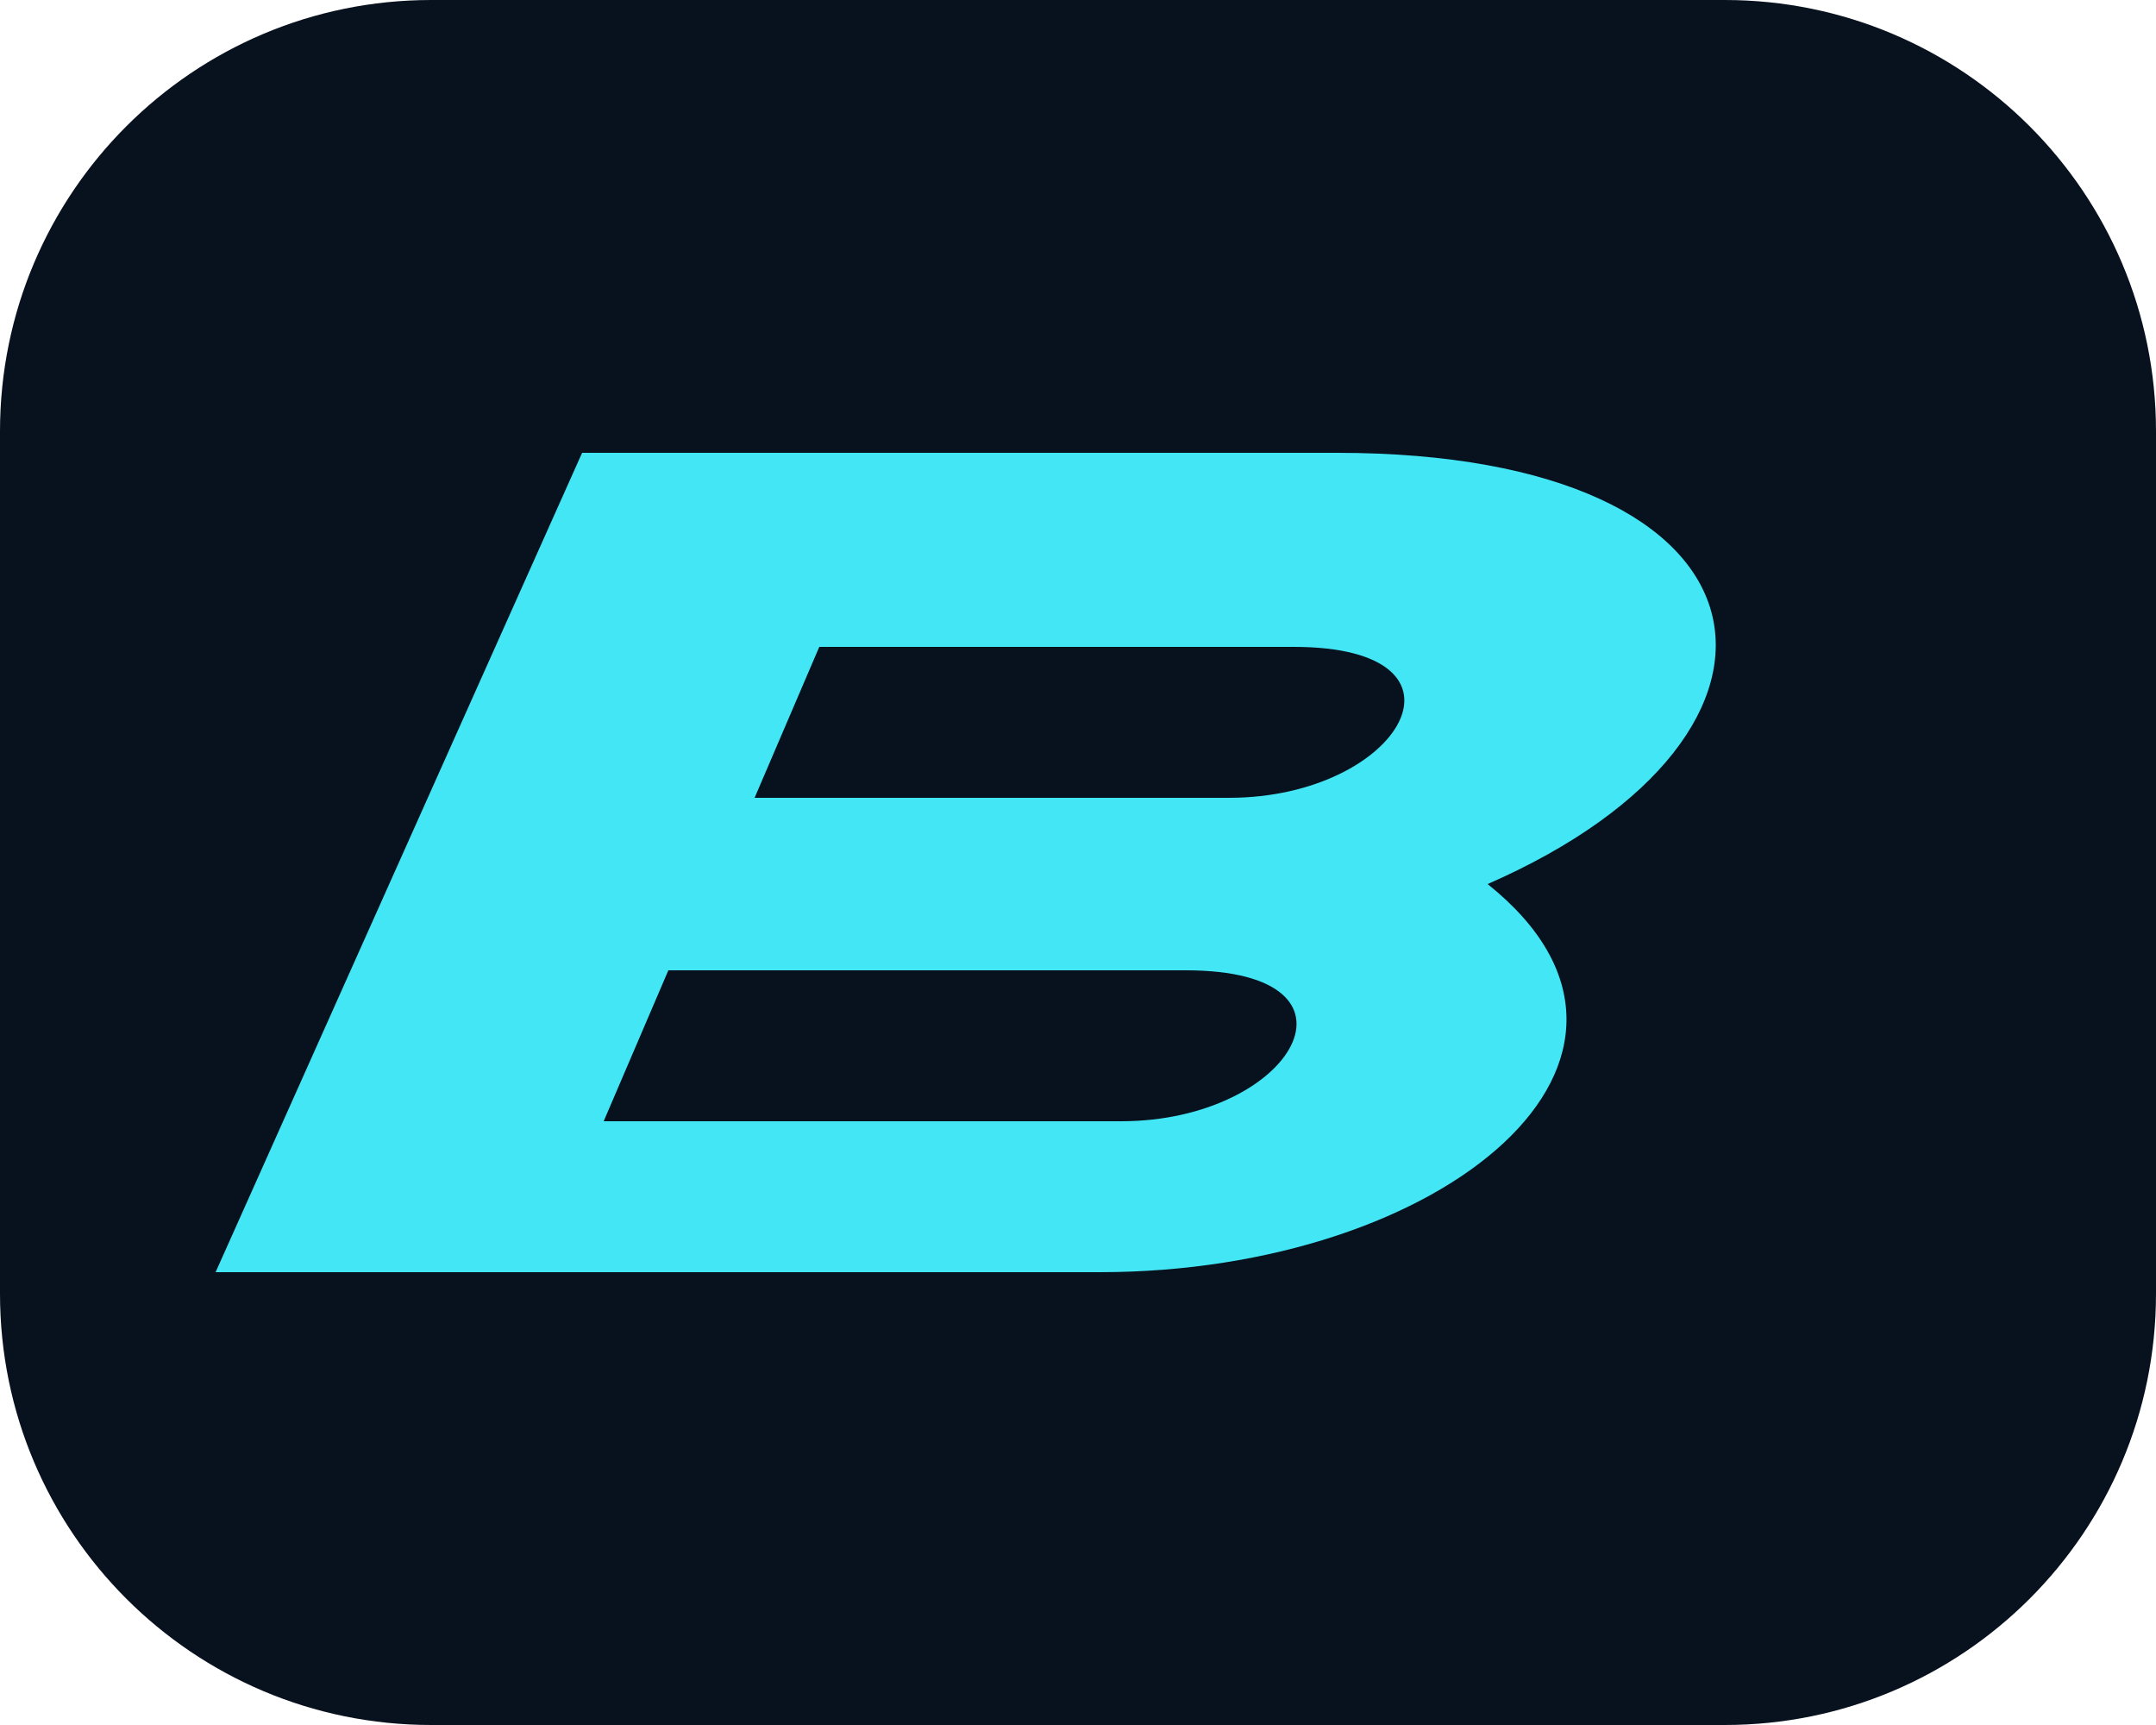
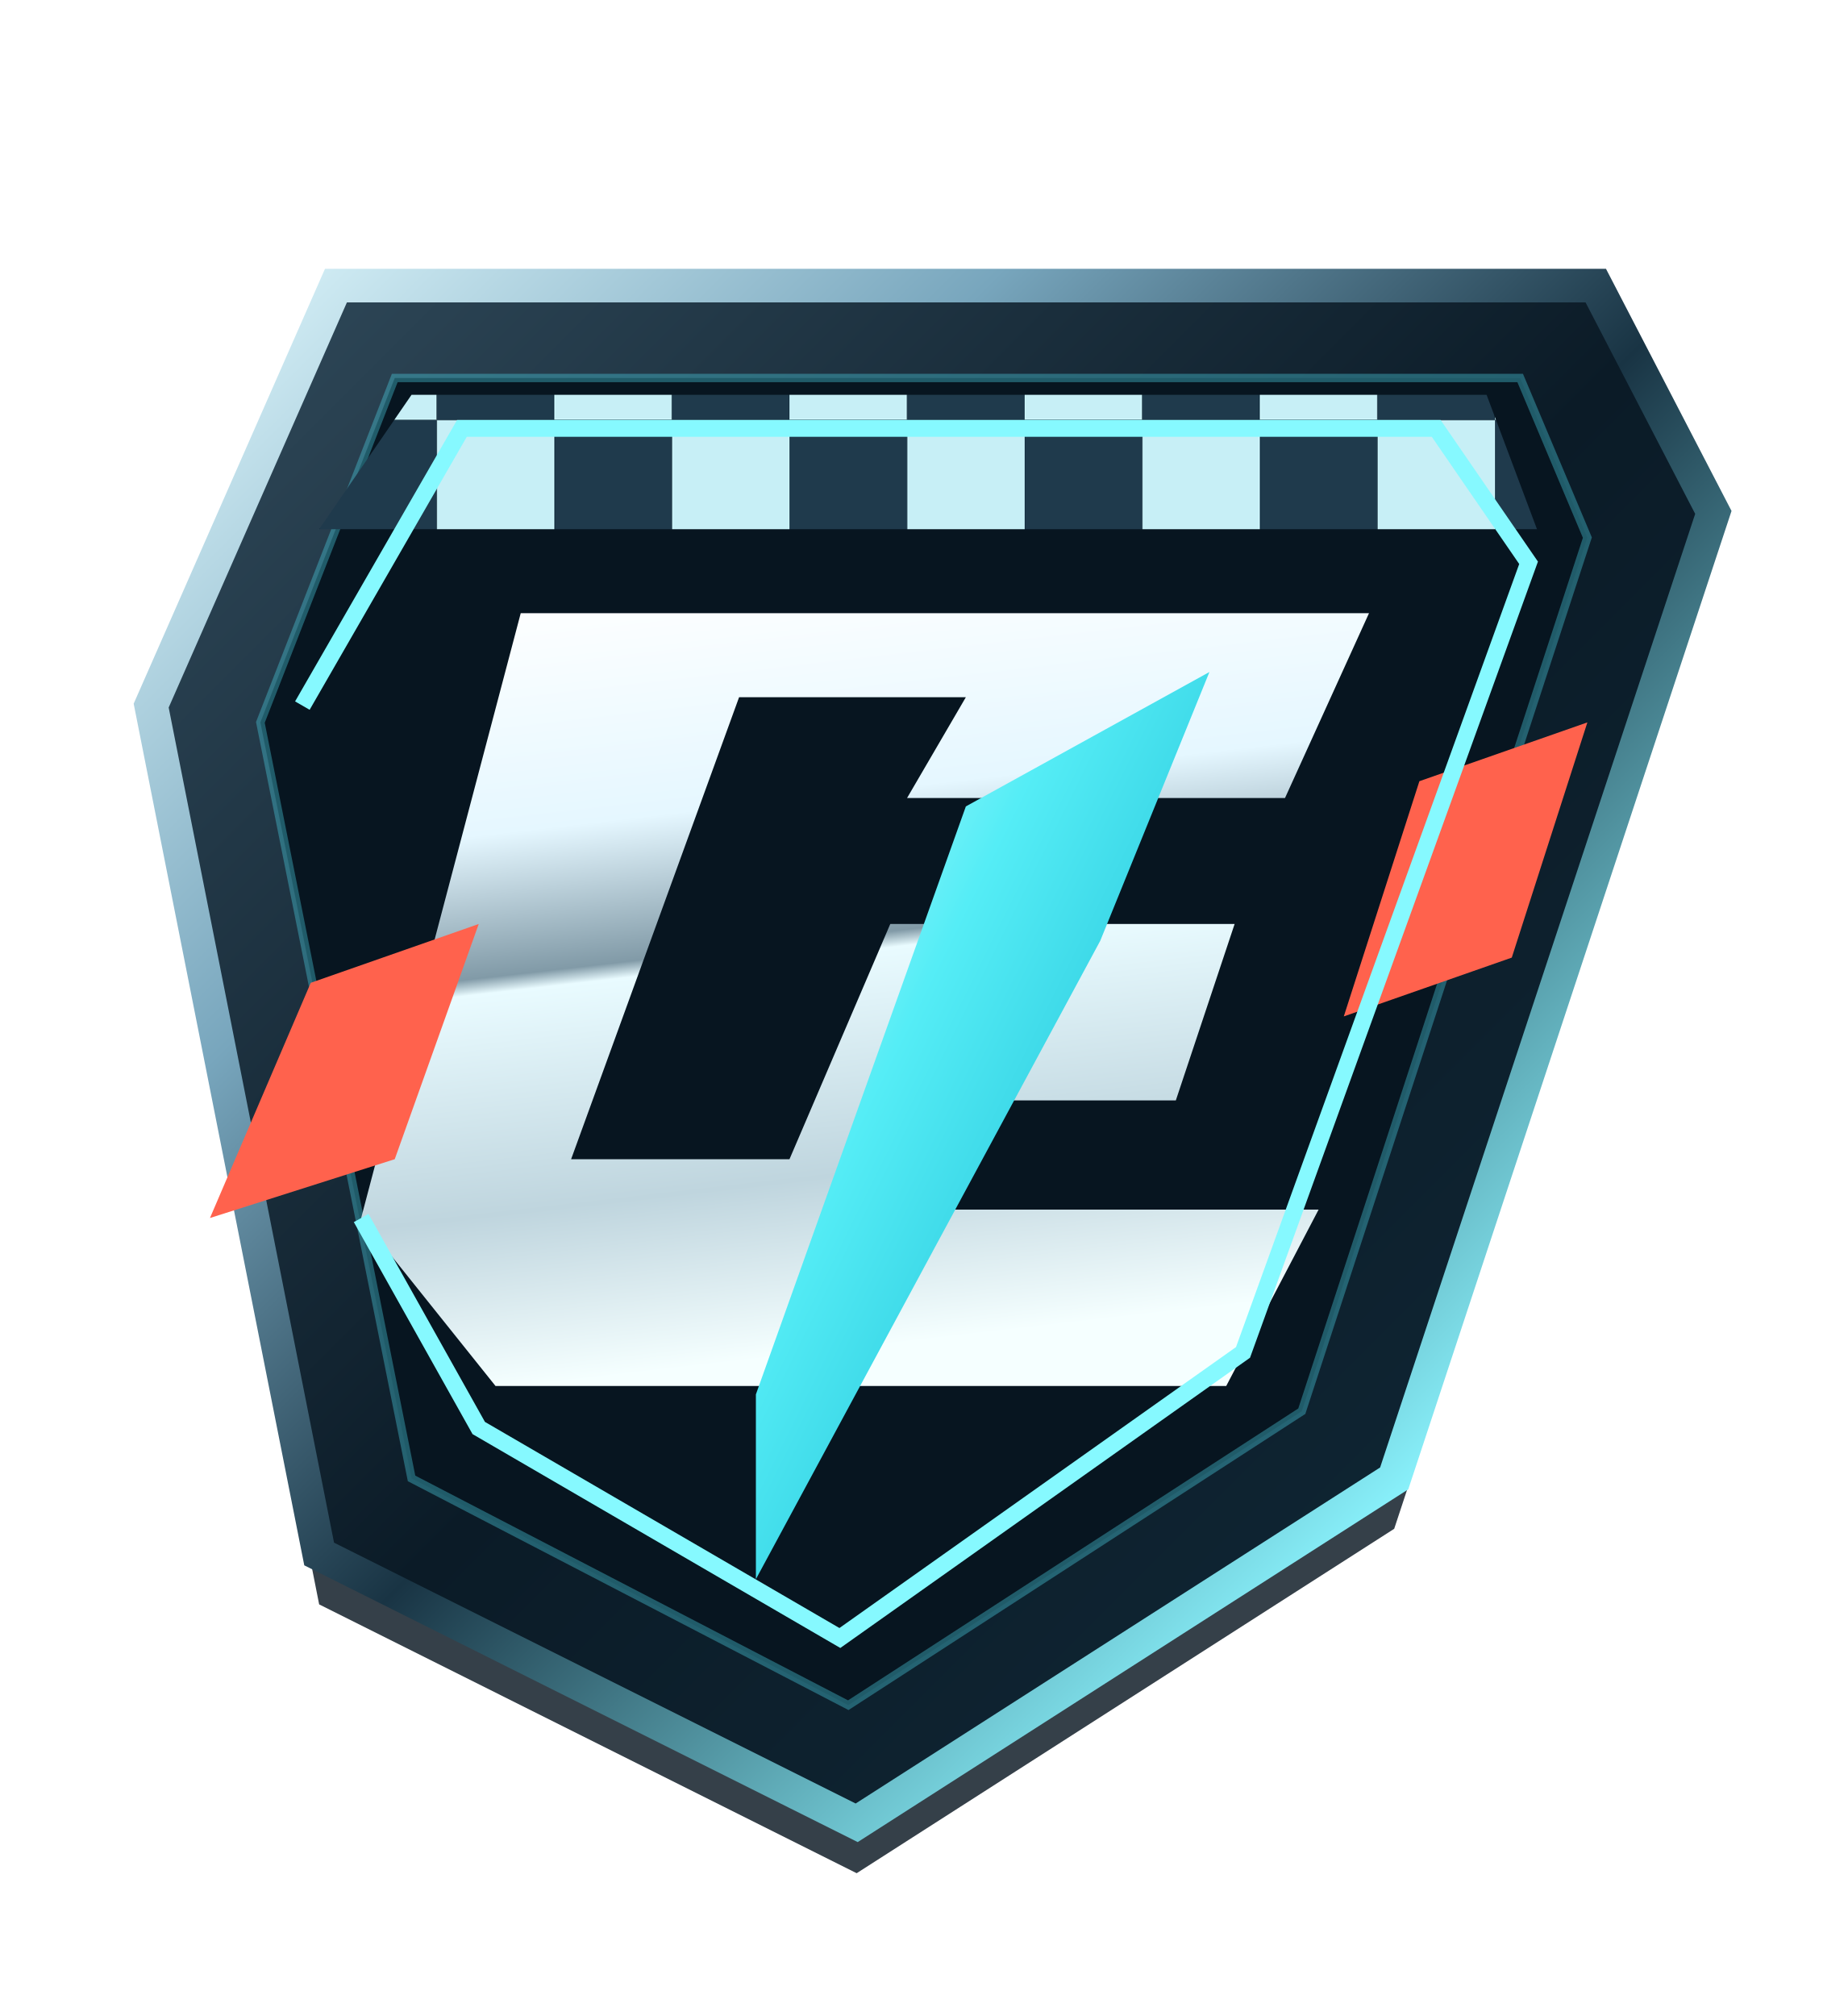
- <svg xmlns="http://www.w3.org/2000/svg" viewBox="0 0 100 80">
-   <rect width="100" height="80" rx="20" fill="#08121e" />
-   <path fill="#43e6f4" fill-rule="evenodd" d="M10 59 27 21h35c21 0 23 13 7 20 10 8-2 18-18 18H10Zm28-29-3 7h22c8 0 12-7 3-7H38Zm-7 15-3 7h24c8 0 12-7 3-7H31Z" />
+ <svg xmlns="http://www.w3.org/2000/svg" viewBox="0 0 220 240">
+   <defs>
+     <linearGradient id="chrome" x1="0" y1="0" x2="0.15" y2="1" gradientUnits="objectBoundingBox">
+       <stop stop-color="#ffffff" />
+       <stop offset=".3" stop-color="#e5f7ff" />
+       <stop offset=".48" stop-color="#819aa7" />
+       <stop offset=".5" stop-color="#e9fbff" />
+       <stop offset=".78" stop-color="#bfd5de" />
+       <stop offset="1" stop-color="#f5ffff" />
+     </linearGradient>
+     <linearGradient id="cyan" x1="0" y1="0" x2="1" y2="1">
+       <stop stop-color="#d1fcff" />
+       <stop offset=".36" stop-color="#55edf6" />
+       <stop offset="1" stop-color="#00a5c4" />
+     </linearGradient>
+     <linearGradient id="dark" x1="0" y1="0" x2="1" y2="1">
+       <stop stop-color="#314b5c" />
+       <stop offset=".5" stop-color="#0b1b27" />
+       <stop offset="1" stop-color="#112b3a" />
+     </linearGradient>
+     <linearGradient id="edge" x1="0" y1="0" x2="1" y2="1">
+       <stop stop-color="#e2faff" />
+       <stop offset=".27" stop-color="#78a6bd" />
+       <stop offset=".5" stop-color="#193444" />
+       <stop offset=".8" stop-color="#8bf5ff" />
+       <stop offset="1" stop-color="#186d8b" />
+     </linearGradient>
+     <pattern id="check" width="28" height="28" patternUnits="userSpaceOnUse">
+       <path d="M0 0h14v14H0zm14 14h14v14H14z" fill="#c7eff6" />
+       <path d="M14 0h14v14H14zM0 14h14v14H0z" fill="#1f3a4c" />
+     </pattern>
+     <filter id="glow">
+       <feGaussianBlur stdDeviation="3" />
+     </filter>
+   </defs>
+   <g class="emblem" transform="translate(10 8)">
+     <path d="M30 26 180 26 194 53 156 168 92 209 28 177 8 76Z" fill="#03101b" opacity=".8" transform="translate(0 6)" />
+     <path class="shield" d="M30 26 180 26 194 53 156 168 92 209 28 177 8 76Z" fill="url(#dark)" stroke="url(#edge)" stroke-width="4" />
+     <path d="m37 37 134 0 8 19-34 104-54 35-52-27-18-90Z" fill="#071520" stroke="#4ed9ed" stroke-opacity=".36" />
+     <path d="M39 39h128l6 16H28Z" fill="url(#check)" />
+     <path d="M52 65 153 65 143 87 98 87 105 75 78 75 58 130 84 130 96 102 137 102 130 123 106 123 102 136 147 136 136 157 49 157 33 137Z" fill="url(#chrome)" />
+     <path class="apex" d="m105 88 29-16-13 32-41 76 0-22 25-70Z" fill="url(#cyan)" />
+     <path d="m27 109 20-7-10 28-22 7Zm132-24 20-7-9 28-20 7Z" fill="#ff624d" />
+     <path class="road-trace" d="M26 76 45 43h116l11 16-34 94-48 34-43-25-14-25" fill="none" stroke="#86f9ff" stroke-width="2" />
+   </g>
</svg>
